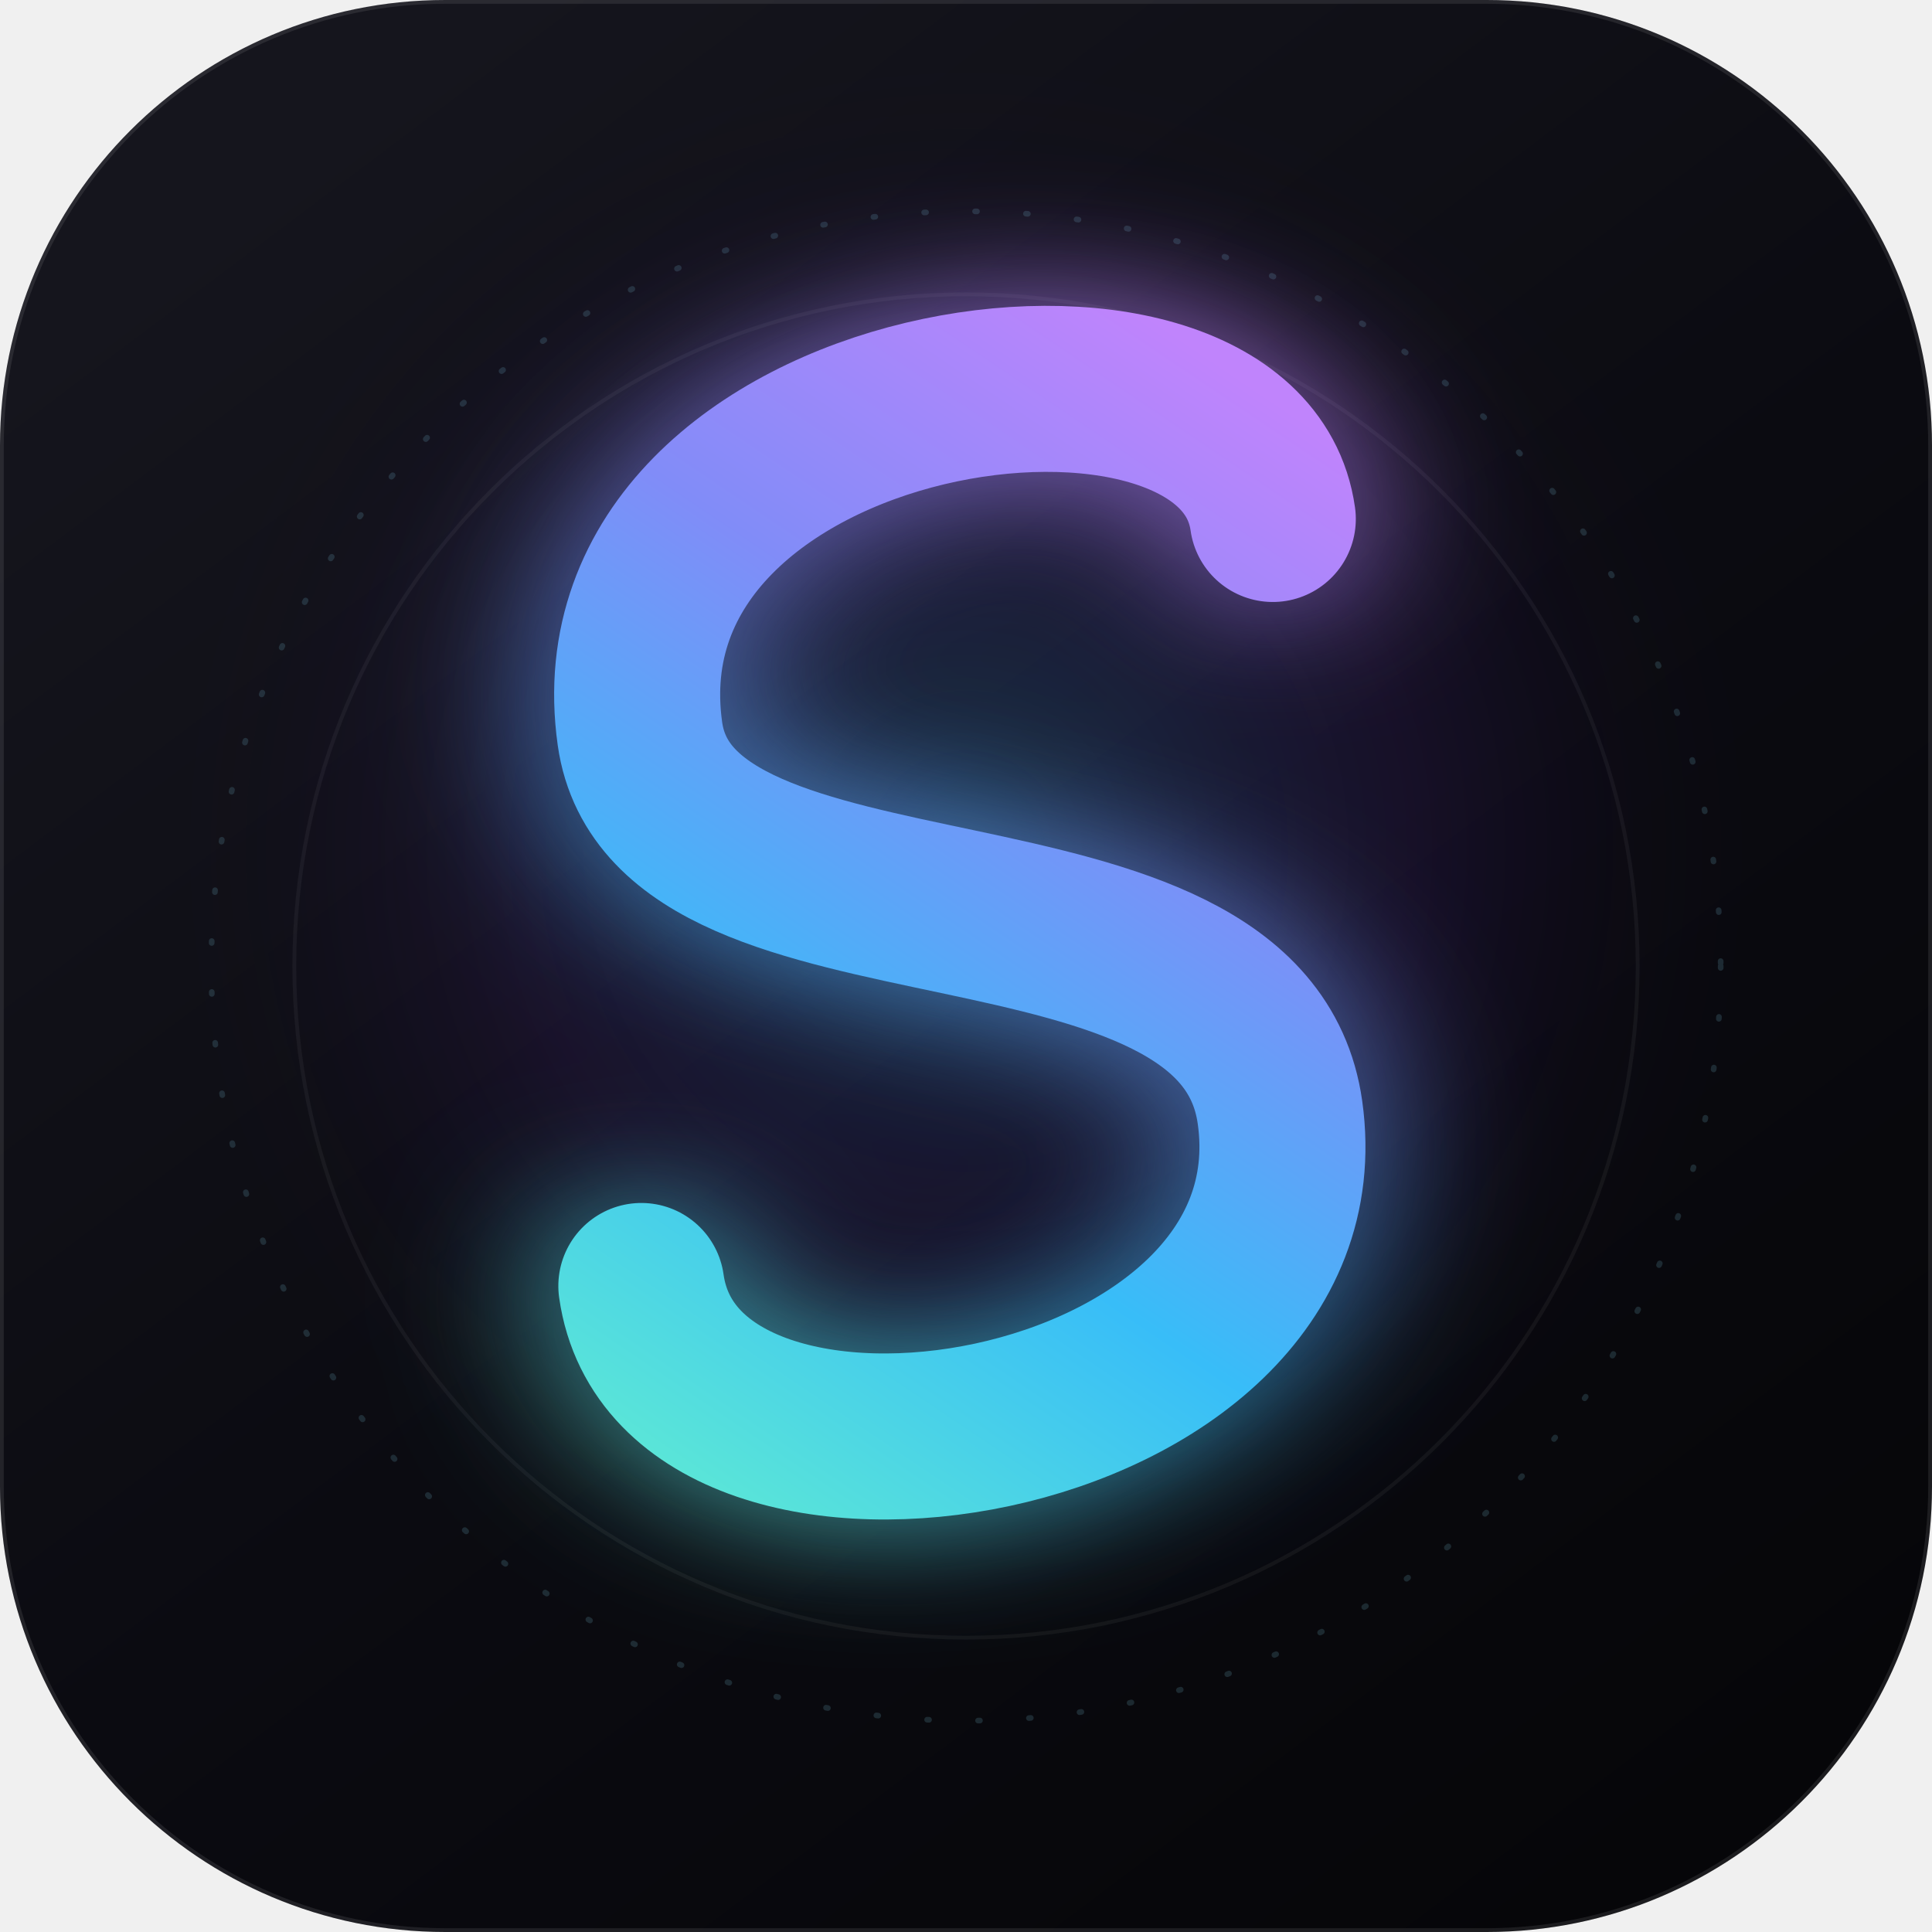
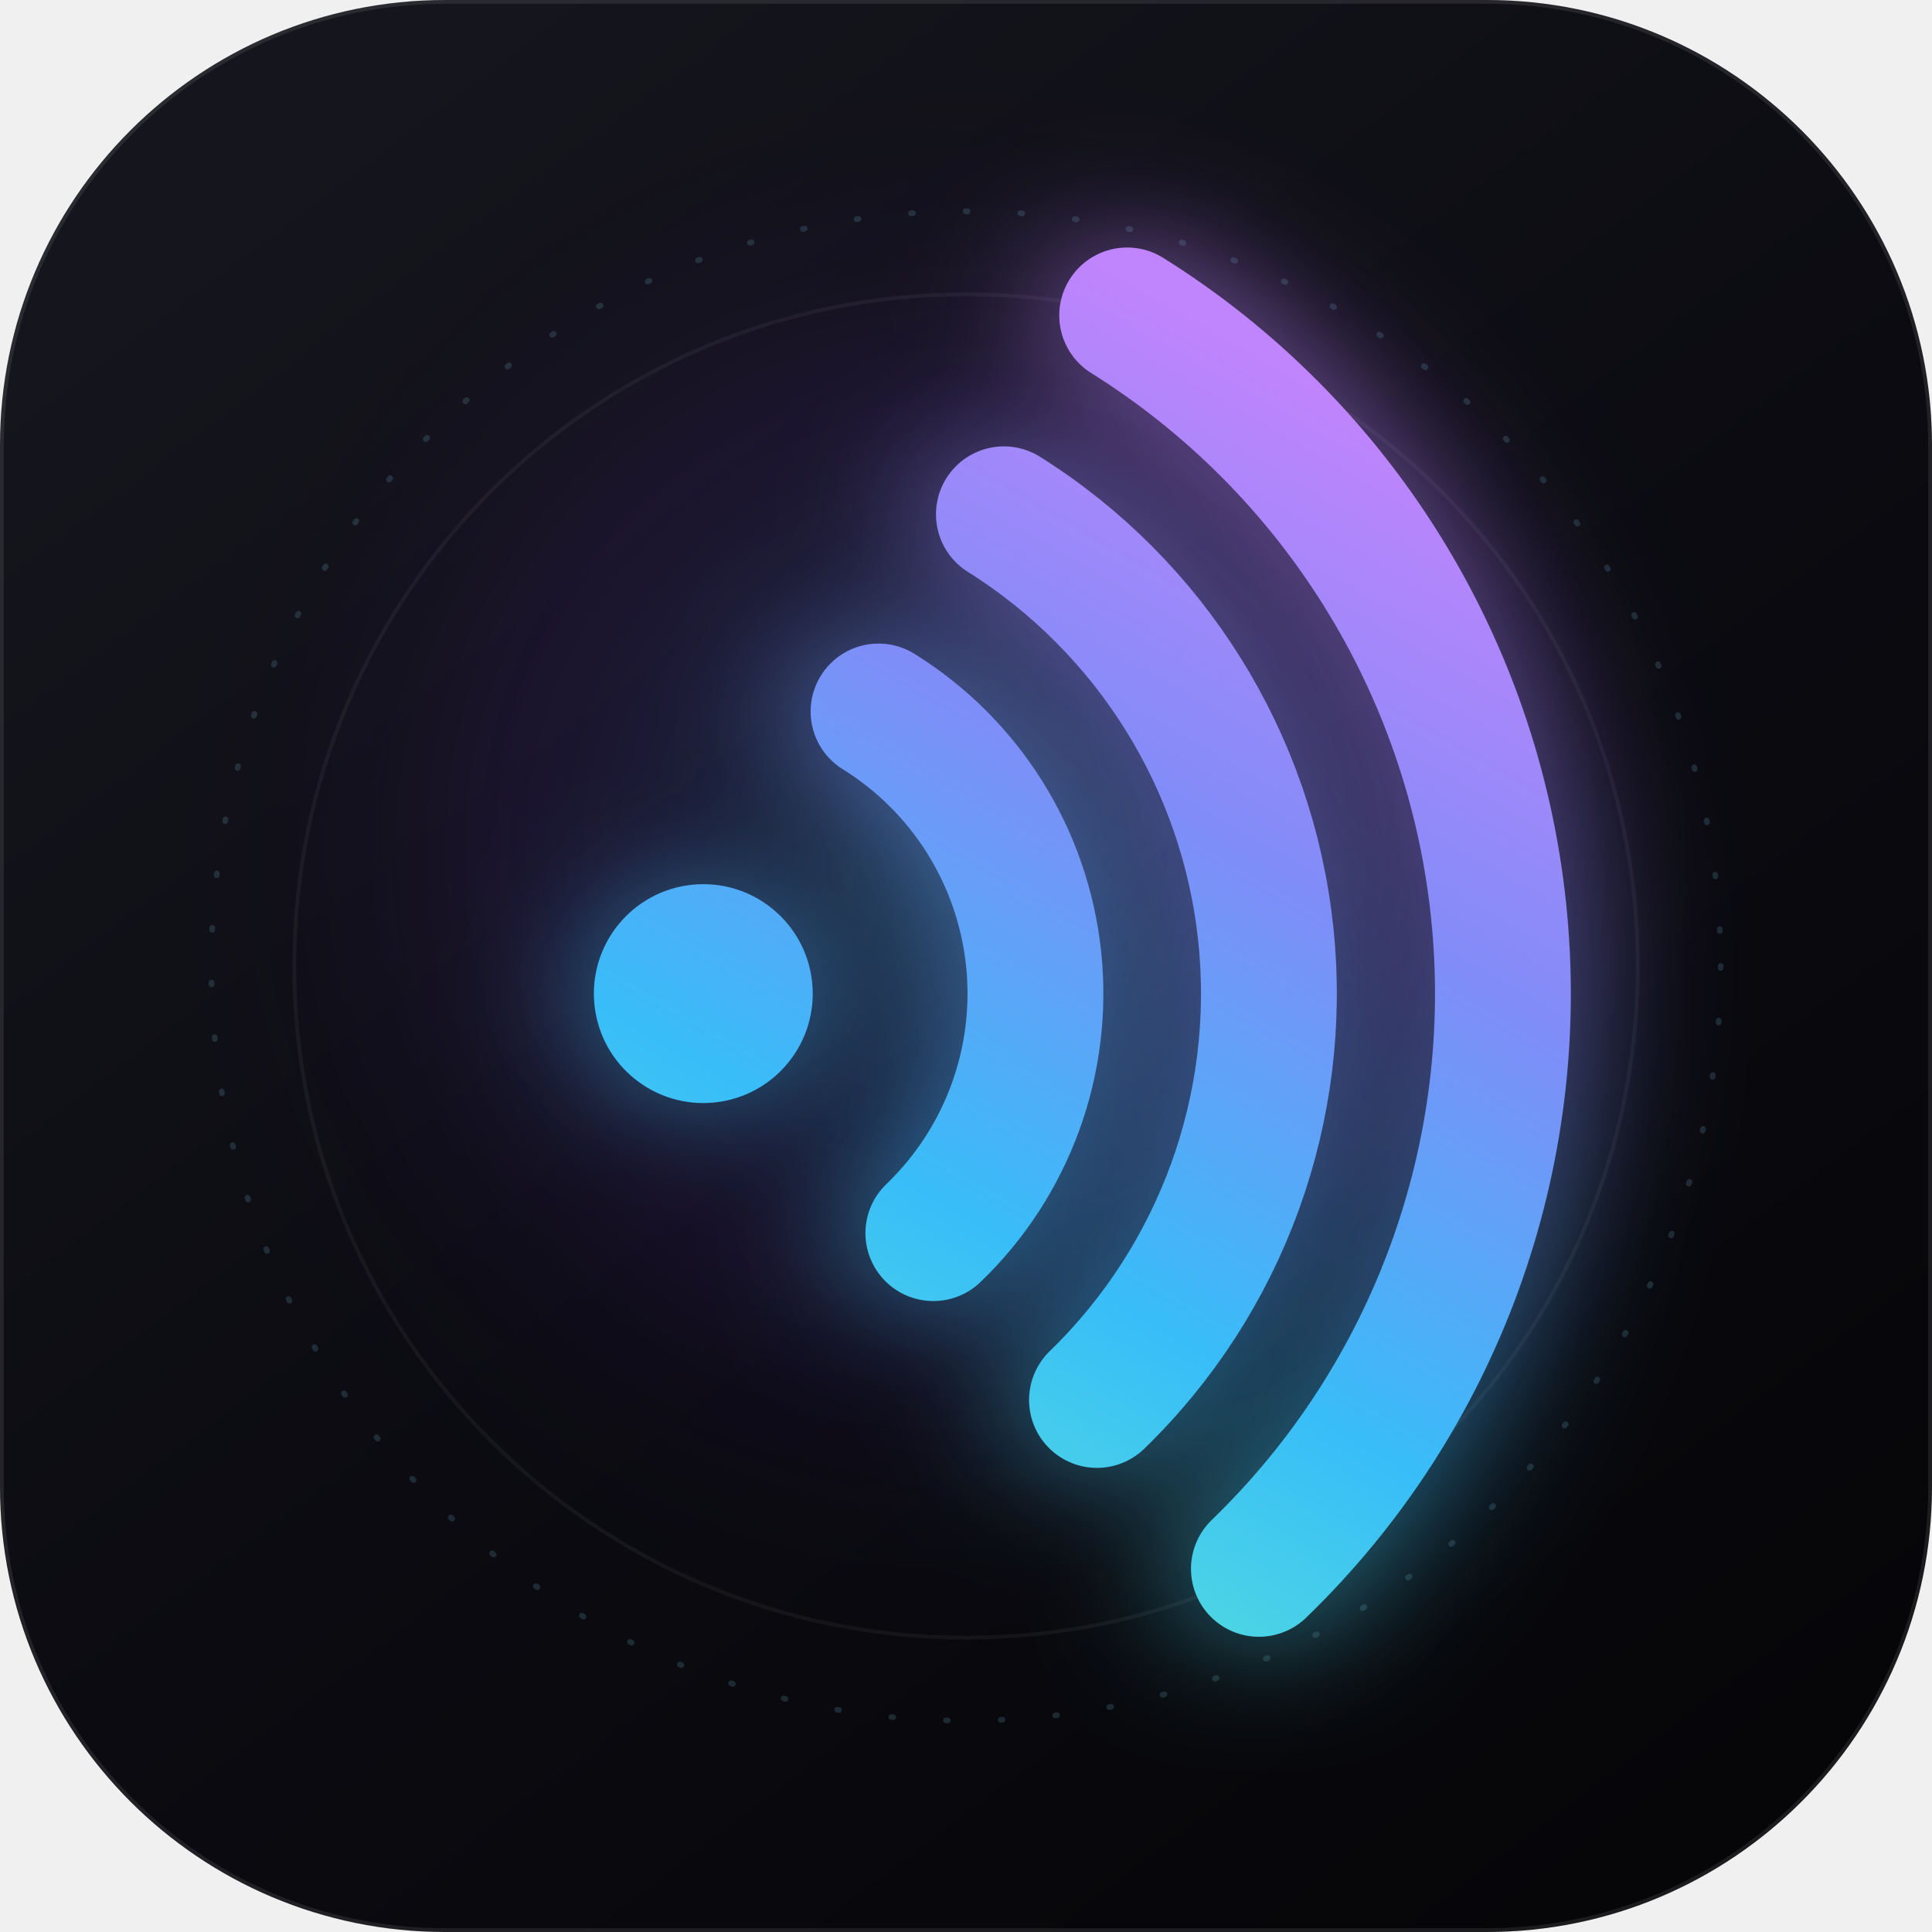
<svg xmlns="http://www.w3.org/2000/svg" width="1024" height="1024" viewBox="0 0 1024 1024">
  <defs>
    <linearGradient id="bg" x1="180" y1="60" x2="880" y2="990" gradientUnits="userSpaceOnUse">
      <stop stop-color="#15151d" />
      <stop offset="0.52" stop-color="#0b0b11" />
      <stop offset="1" stop-color="#060609" />
    </linearGradient>
-     <linearGradient id="flow" x1="290" y1="760" x2="740" y2="260" gradientUnits="userSpaceOnUse">
+     <linearGradient id="flow" x1="300" y1="800" x2="720" y2="220" gradientUnits="userSpaceOnUse">
      <stop stop-color="#5EEAD4" />
      <stop offset="0.34" stop-color="#38BDF8" />
      <stop offset="0.68" stop-color="#818CF8" />
      <stop offset="1" stop-color="#C084FC" />
    </linearGradient>
    <radialGradient id="halo" cx="512" cy="450" r="440" gradientUnits="userSpaceOnUse">
      <stop stop-color="#38BDF8" stop-opacity="0.22" />
      <stop offset="0.55" stop-color="#7C3AED" stop-opacity="0.1" />
      <stop offset="1" stop-color="#000000" stop-opacity="0" />
    </radialGradient>
    <filter id="bloom" x="-35%" y="-35%" width="170%" height="170%">
-       <feGaussianBlur stdDeviation="36" />
+       <feGaussianBlur stdDeviation="34" />
    </filter>
    <clipPath id="tile">
      <rect width="1024" height="1024" rx="236" />
    </clipPath>
  </defs>
  <g clip-path="url(#tile)">
    <rect width="1024" height="1024" fill="url(#bg)" />
    <circle cx="512" cy="450" r="440" fill="url(#halo)" />
    <circle cx="512" cy="512" r="356" fill="none" stroke="#ffffff" stroke-opacity="0.05" stroke-width="2" />
-     <circle cx="512" cy="512" r="400" fill="none" stroke="#8EE7FF" stroke-opacity="0.15" stroke-width="3" stroke-linecap="round" stroke-dasharray="1 26" />
-     <g transform="rotate(-8 512 512)">
-       <path d="M 706 300 C 706 174 358 174 358 366 C 358 492 666 470 666 612 C 666 792 318 798 318 656" stroke="url(#flow)" stroke-width="106" stroke-linecap="round" fill="none" filter="url(#bloom)" opacity="0.6" />
-       <path d="M 706 300 C 706 174 358 174 358 366 C 358 492 666 470 666 612 C 666 792 318 798 318 656" stroke="url(#flow)" stroke-width="88" stroke-linecap="round" fill="none" />
+     <circle cx="512" cy="512" r="400" fill="none" stroke="#8EE7FF" stroke-opacity="0.15" stroke-width="3" stroke-linecap="round" stroke-dasharray="1 28" />
+     <g transform="rotate(-6 512 512)">
+       <g filter="url(#bloom)" opacity="0.55" fill="none" stroke="url(#flow)" stroke-linecap="round">
+         <circle cx="372" cy="512" r="58" fill="url(#flow)" stroke="none" />
+         <path d="M 480 373 A 176 176 0 0 1 480 651" stroke-width="84" />
+         <path d="M 557 276 A 300 300 0 0 1 557 748" stroke-width="84" />
+         <path d="M 633 178 A 424 424 0 0 1 633 846" stroke-width="84" />
+       </g>
+       <g fill="none" stroke="url(#flow)" stroke-linecap="round">
+         <circle cx="372" cy="512" r="58" fill="url(#flow)" stroke="none" />
+         <path d="M 480 373 A 176 176 0 0 1 480 651" stroke-width="72" />
+         <path d="M 557 276 A 300 300 0 0 1 557 748" stroke-width="72" />
+         <path d="M 633 178 A 424 424 0 0 1 633 846" stroke-width="72" />
+       </g>
    </g>
  </g>
  <rect x="1" y="1" width="1022" height="1022" rx="235" fill="none" stroke="#ffffff" stroke-opacity="0.09" stroke-width="2" />
</svg>
